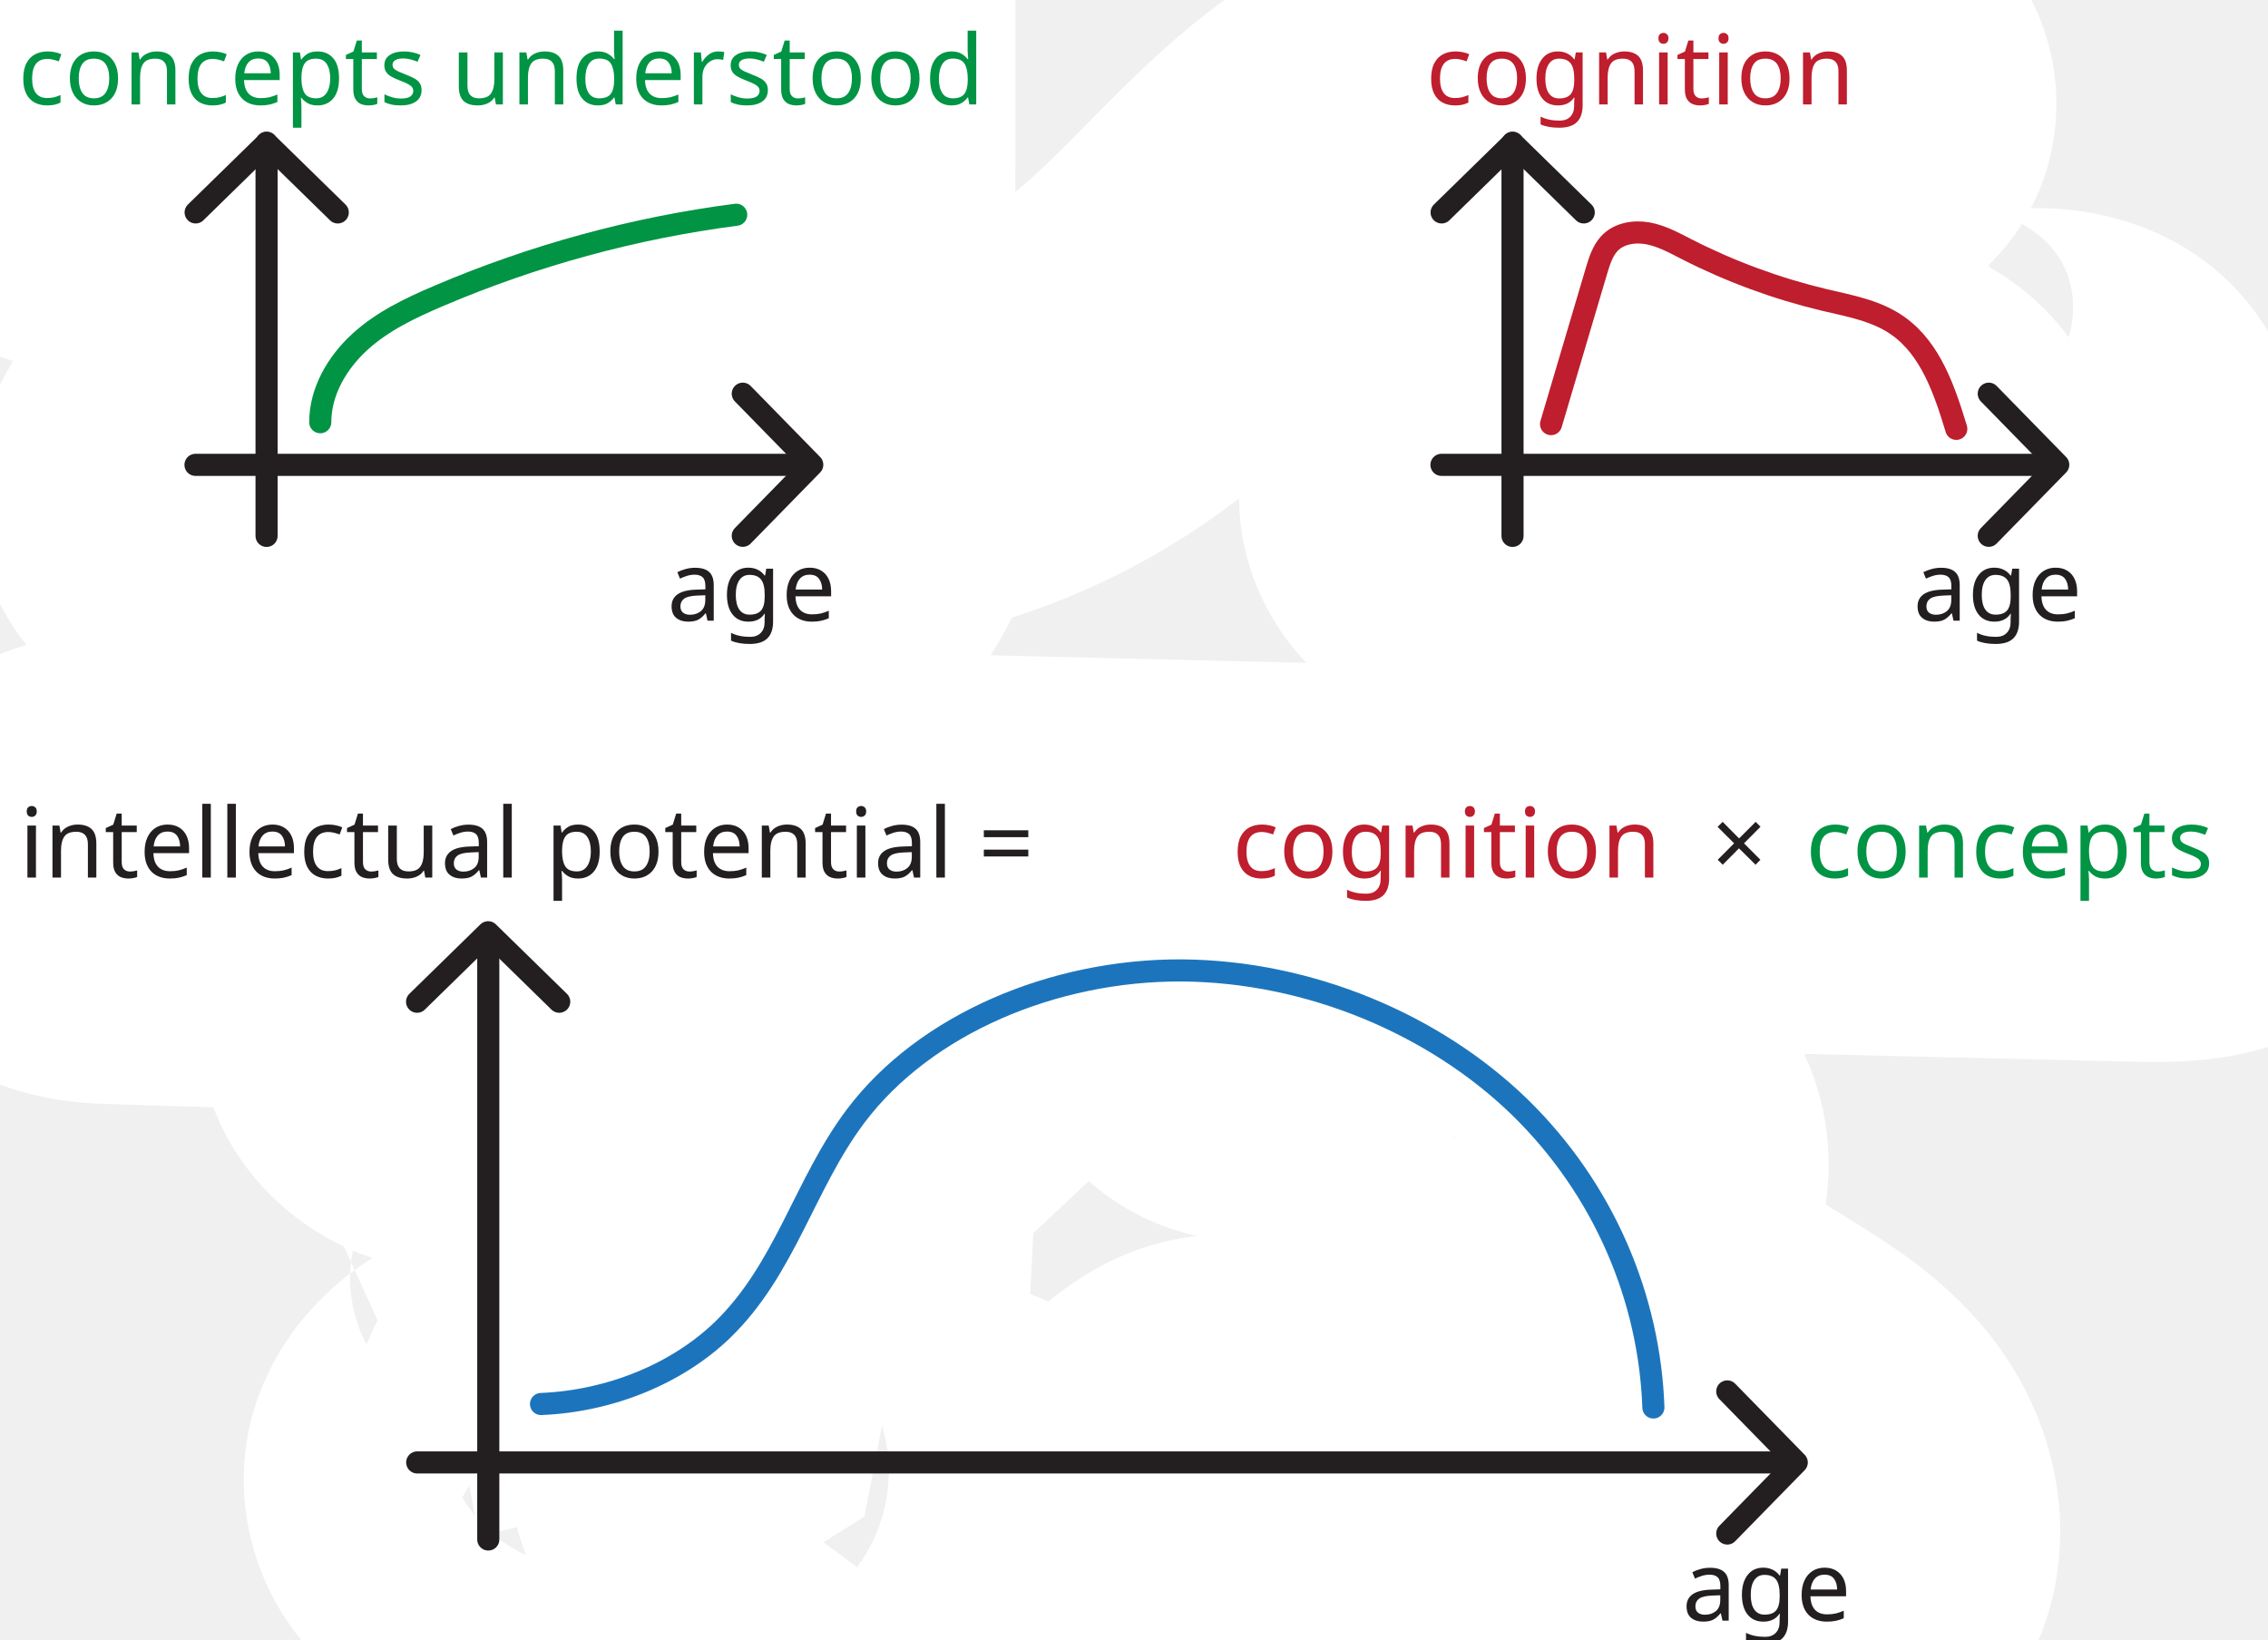
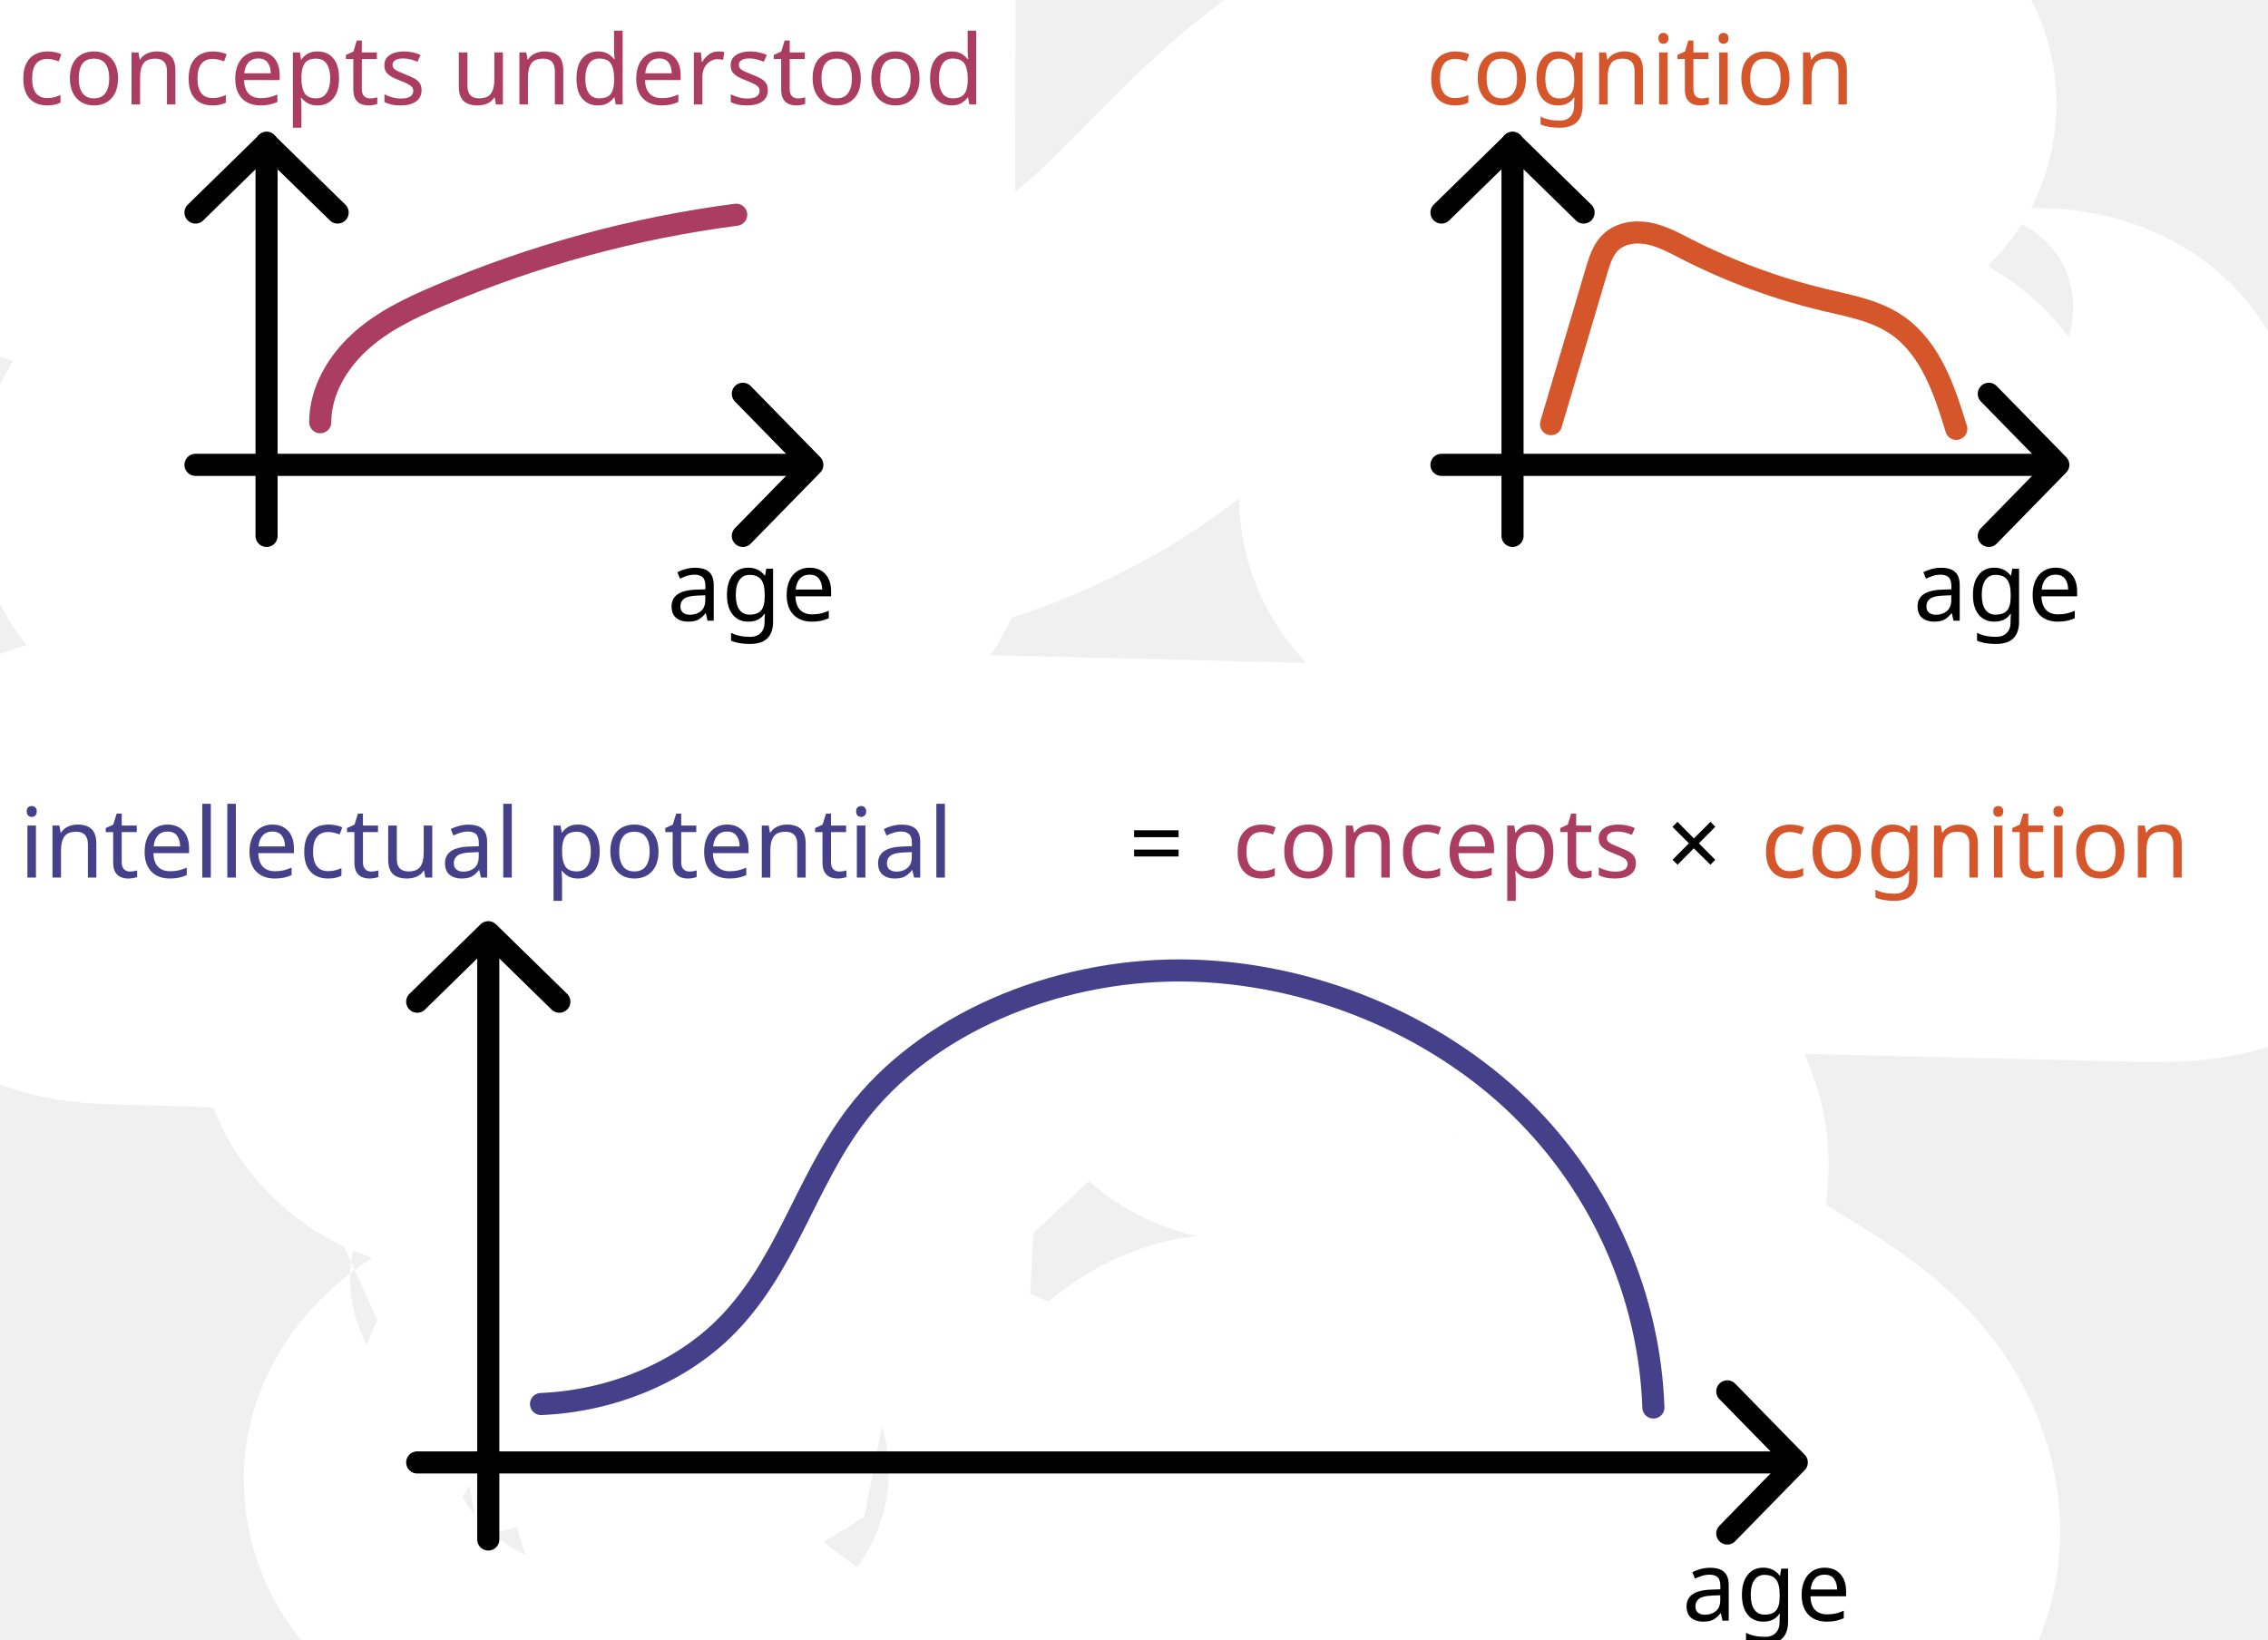
- <svg xmlns="http://www.w3.org/2000/svg" xmlns:xlink="http://www.w3.org/1999/xlink" version="1.1" id="Layer_1" x="0px" y="0px" width="718.1px" height="519.2px" viewBox="0 0 718.1 519.2" enable-background="new 0 0 718.1 519.2" xml:space="preserve">
-   <symbol id="Arrow_right_1_" viewBox="-25.5 -26 29 52">
-     <polyline fill="none" stroke="#231F20" stroke-width="7" stroke-linecap="round" stroke-linejoin="round" stroke-miterlimit="10" points="   -22,22.5 0,0 -22,-22.5  " />
-   </symbol>
-   <symbol id="Arrow_up" viewBox="-26 -25.5 52 29">
-     <polyline fill="none" stroke="#231F20" stroke-width="7" stroke-linecap="round" stroke-linejoin="round" stroke-miterlimit="10" points="   -22.5,-22 0,0 22.5,-22  " />
-   </symbol>
+ <svg xmlns="http://www.w3.org/2000/svg" version="1.1" id="Layer_1" x="0px" y="0px" width="718.1px" height="519.2px" viewBox="0 0 718.1 519.2" enable-background="new 0 0 718.1 519.2" xml:space="preserve">
  <path fill="none" stroke="#FFFFFF" stroke-width="120" stroke-linejoin="bevel" stroke-miterlimit="10" d="M321.5,25  c-92.3-0.1-184.6-0.3-276.9-0.4c-8.6,0-17.6,0.1-25,4.5s-12,14.6-7.3,21.8c5.1,7.8,16.5,7.1,25.6,5.6c25.7-4.3,51.3-8.7,77-13  c4.8,10.9-9,20.6-20.6,23.4c-11.6,2.8-26.3,7.2-27.2,19c-0.6,9.3,9.1,16.5,18.4,16.7c9.3,0.2,17.8-4.5,25.9-9.1  c3.6,10.9-5.2,22.3-15.2,28c-10.1,5.6-21.8,7.9-31.4,14.2C55.2,142,48.1,155.1,54,165c5.8,9.7,20.7,9.9,29.9,3.5  c9.3-6.5,14.2-17.3,18.9-27.6c4.7-10.3,10-21,19.6-27c-2.6,8.8-5.2,18-3.5,27s9.2,17.6,18.4,17.2c9-0.4,15.6-9,17.8-17.7  c2.2-8.7,1.4-17.9,2.6-26.8c5-35,48.5-58.3,80.4-43c-24.3,1.3-48.7,2.7-73,4c-12,0.7-26.1,2.7-31.5,13.3  c-6.7,13.2,6.6,29.2,21.2,31.6c14.6,2.4,29-4,43-8.9c11.9-4.2,25.2-7.3,37-2.7s19.8,20,12.7,30.5c-4.7,6.9-13.7,9.1-22,10.3  c-23,3.3-46.6,2.8-69.5-1.6c29.6,31.6,85.3,33.5,117,4c-4,15.4-11.1,31.5-25.4,38.6c-14.2,7.1-35.9-1.4-35.9-17.2  c0-10.3,8.7-18.8,18.4-22.4c9.7-3.5,20.2-3.3,30.5-3.9c35-2.1,69.2-15.3,96.6-37.1c20.9-16.6,37.7-37.9,58.3-54.8  C458,19.6,516.4,5.1,570.1,16c9.6,1.9,21.2,7.2,21,17c-0.1,12.9-18.5,15.2-31.3,13.2c-21.4-3.4-42.9-6.8-64.3-10.2  c-7.5-1.2-15.3-2.4-22.7-0.6s-14.4,7.4-15.5,15c-1.6,11.1,10.8,20.2,22,19.7c11.2-0.5,21-7.4,30.1-14c-5,25.7-30.3,45.7-56.4,44.7  c1.1,12.9,19.1,14.7,31.8,12.9c12.8-1.8,30.8,0.3,31.6,13.2c0.8,12.4-16,17.3-28.4,16.2s-28.1-2.5-34.1,8.4  c-6.7,12.2,9.3,27.2,22.8,23.8c13.5-3.4,21.5-17.6,24-31.3s1.3-27.9,4.4-41.5c3.1-13.6,12.4-27.4,26.2-29.2  C545.2,71.3,559,89,550,99.6c16.3-4.4,32.5-8.9,48.8-13.3c-7.3,15.4,2.9,36.3,19.5,40c8.8,1.9,17.9-0.4,26.9-0.4  c9,0,19.3,3.4,22.3,11.9c3.8,10.8-7.7,21.9-19.1,22.9c-11.4,1-22.3-4.5-33-8.5c-33.1-12.3-70.9-11.5-103.4,2.3  c11.3,12.7,32.1,3.6,46-6.3s33.6-20.1,46.2-8.6c6.5,6,7.8,15.5,11.9,23.2c8.5,16,31,22.8,46.9,14.1c-19.1,5.7-38.2,11.4-57.3,17.1  c12.8,22,37.4,36.7,62.8,37.6c9.9,0.4,20-1.2,29.8,0.6c9.8,1.9,19.7,8.5,21,18.4c1.3,9.5-6.1,18.4-14.9,22.2  c-8.8,3.8-18.7,3.6-28.3,3.4C464.1,271.2,252,266,40,260.9c-6.4-0.2-13-0.3-18.8,2.4s-10.4,9-8.9,15.2c2.1,8.8,13.5,10.8,22.5,11.1  c50,1.6,99.9,3.1,149.9,4.7c-1.2,12.1-17.3,15.3-29.4,14.5c-12.1-0.8-27.8-0.3-31.9,11.1c-3.7,10.3,6.7,21.2,17.5,22.4  c10.9,1.1,21.2-4.3,30.8-9.5c-11.6,16.5-23.3,33-34.9,49.6c15.1,1.6,34.7,8,34,23.2c-0.6,13.5-17,19.3-30.3,21.8  c8.3,4.9,16.5,9.8,24.8,14.7c-11.3,3.5-23.2,9.8-27.2,20.9c-4,11.2,5.6,26.5,17.1,23.3c18.7-5.2,7.8-40.9,25.5-48.6  c6.6-2.9,15.2,0.6,17.9,7.3c2.7,6.6-1,15.1-7.7,17.7c8,2,16,4,23.9,6.1c4.4-22.6,8.7-45.2,13.1-67.8c12.6,5.6,25.2,11.1,37.8,16.7  c1.5-29.2,3-58.5,4.4-87.7c19.6,5.8,39.2,11.5,58.8,17.3c-3.3-14.5-6.6-30.2-0.9-44c5.7-13.8,24.3-23,36.1-13.8  c13.4,10.5,9.4,36.6,25.4,42.6c15.4,5.7,28.2-14.7,44.5-17.6c10.4-1.8,21.6,5,24.8,15.1s-2.2,22.1-11.9,26.5  c-2.5,8.1,7.5,15.5,15.9,14.3c8.4-1.2,15.1-7.4,21.8-12.6c6.7-5.2,15.4-9.7,23.4-7c10.2,3.5,13.4,17.3,9.2,27.2  c-4.1,9.9-13.2,16.7-21.9,23c16.4,10.1,32.8,20.1,49.2,30.2c3,1.9,6,3.7,9,5.6c11.4,7,23.2,14.3,31,25.2  c7.9,10.9,10.9,26.3,3.8,37.7c-10.7,17.1-39.2,14.4-51.5-1.6s-11.2-38.9-4-57.7c-15.6,8.1-26.1,23-38.7,35.3  c-12.6,12.2-30.3,22.4-47,17.1c-12.6-4-21-15.4-29.8-25.2c-8.8-9.8-21.2-19-34-16.2c-15.7,3.4-24.2,23.2-40.1,25.5  c-20.2,3-36-15.6-56.4-14.6c-9.9,0.5-11.8,3.7-19.2,10.1c-7.5,6.5-21.2,8.5-31.1,8.2c-9.9-0.4-19.1-12.3-13.2-20.2" />
  <g id="Arrow_right">
</g>
  <g>
    <g>
-       <line fill="none" stroke="#231F20" stroke-width="7" stroke-linecap="round" stroke-linejoin="round" stroke-miterlimit="10" x1="84.4" y1="45.2" x2="84.4" y2="169.7" />
-       <line fill="none" stroke="#231F20" stroke-width="7" stroke-linecap="round" stroke-linejoin="round" stroke-miterlimit="10" x1="61.9" y1="147.2" x2="256.4" y2="147.2" />
-       <use xlink:href="#Arrow_right_1_" width="29" height="52" x="-25.5" y="-26" transform="matrix(1 0 0 -1 257.1795 147.1696)" overflow="visible" />
-       <use xlink:href="#Arrow_up" width="52" height="29" x="-26" y="-25.5" transform="matrix(1 0 0 -1 84.4433 45.2673)" overflow="visible" />
+       <line fill="none" stroke="#000000" stroke-width="7" stroke-linecap="round" stroke-linejoin="round" stroke-miterlimit="10" x1="84.4" y1="45.2" x2="84.4" y2="169.7" />
+       <line fill="none" stroke="#000000" stroke-width="7" stroke-linecap="round" stroke-linejoin="round" stroke-miterlimit="10" x1="61.9" y1="147.2" x2="256.4" y2="147.2" />
+       <g>
+         <polyline fill="none" stroke="#000000" stroke-width="7" stroke-linecap="round" stroke-linejoin="round" stroke-miterlimit="10" points="     235.2,124.7 257.2,147.2 235.2,169.7    " />
+       </g>
+       <g>
+         <polyline fill="none" stroke="#000000" stroke-width="7" stroke-linecap="round" stroke-linejoin="round" stroke-miterlimit="10" points="     61.9,67.3 84.4,45.3 106.9,67.3    " />
+       </g>
    </g>
-     <text transform="matrix(1 0 0 1 211.2344 196.5442)" fill="#231F20" font-family="'PermanentMarker'" font-size="30.74px">age</text>
-     <text transform="matrix(1 0 0 1 5.6876 33.0716)" fill="#009444" font-family="'PermanentMarker'" font-size="30.74px">concepts understood</text>
-     <path fill="none" stroke="#009444" stroke-width="7" stroke-linecap="round" stroke-linejoin="round" stroke-miterlimit="10" d="   M101.4,133.7c0-9.7,5.3-18.8,12.5-25.4s16.1-10.8,25-14.6c30-12.8,61.8-21.5,94.2-25.7" />
+     <text transform="matrix(1 0 0 1 211.2344 196.5442)" font-family="'PermanentMarker'" font-size="30.74px">age</text>
+     <text transform="matrix(1 0 0 1 5.6876 33.0716)" fill="#AB3D63" font-family="'PermanentMarker'" font-size="30.74px">concepts understood</text>
+     <path fill="none" stroke="#AB3D63" stroke-width="7" stroke-linecap="round" stroke-linejoin="round" stroke-miterlimit="10" d="   M101.4,133.7c0-9.7,5.3-18.8,12.5-25.4s16.1-10.8,25-14.6c30-12.8,61.8-21.5,94.2-25.7" />
  </g>
  <g>
    <g>
-       <line fill="none" stroke="#231F20" stroke-width="7" stroke-linecap="round" stroke-linejoin="round" stroke-miterlimit="10" x1="478.9" y1="45.2" x2="478.9" y2="169.7" />
-       <line fill="none" stroke="#231F20" stroke-width="7" stroke-linecap="round" stroke-linejoin="round" stroke-miterlimit="10" x1="456.4" y1="147.2" x2="650.9" y2="147.2" />
-       <use xlink:href="#Arrow_right_1_" width="29" height="52" x="-25.5" y="-26" transform="matrix(1 0 0 -1 651.6855 147.1696)" overflow="visible" />
-       <use xlink:href="#Arrow_up" width="52" height="29" x="-26" y="-25.5" transform="matrix(1 0 0 -1 478.9493 45.2674)" overflow="visible" />
+       <line fill="none" stroke="#000000" stroke-width="7" stroke-linecap="round" stroke-linejoin="round" stroke-miterlimit="10" x1="478.9" y1="45.2" x2="478.9" y2="169.7" />
+       <line fill="none" stroke="#000000" stroke-width="7" stroke-linecap="round" stroke-linejoin="round" stroke-miterlimit="10" x1="456.4" y1="147.2" x2="650.9" y2="147.2" />
+       <g>
+         <polyline fill="none" stroke="#000000" stroke-width="7" stroke-linecap="round" stroke-linejoin="round" stroke-miterlimit="10" points="     629.7,124.7 651.7,147.2 629.7,169.7    " />
+       </g>
+       <g>
+         <polyline fill="none" stroke="#000000" stroke-width="7" stroke-linecap="round" stroke-linejoin="round" stroke-miterlimit="10" points="     456.4,67.3 478.9,45.3 501.4,67.3    " />
+       </g>
    </g>
-     <text transform="matrix(1 0 0 1 605.7405 196.5442)" fill="#231F20" font-family="'PermanentMarker'" font-size="30.74px">age</text>
-     <text transform="matrix(1 0 0 1 451.4493 33.0716)" fill="#BE1E2D" font-family="'PermanentMarker'" font-size="30.74px">cognition</text>
-     <path fill="none" stroke="#BE1E2D" stroke-width="7" stroke-linecap="round" stroke-linejoin="round" stroke-miterlimit="10" d="   M491.1,134.3c4.8-16.2,9.6-32.4,14.4-48.6c0.9-3,1.9-6.2,4-8.5c3-3.3,7.9-4.1,12.3-3.3c4.3,0.8,8.3,3,12.2,5   c13.9,7.1,28.6,12.5,43.7,16.1c8.1,1.9,16.6,3.4,23.4,8.3c10.2,7.3,14.6,20.3,18.3,32.5" />
+     <text transform="matrix(1 0 0 1 605.7405 196.5442)" font-family="'PermanentMarker'" font-size="30.74px">age</text>
+     <text transform="matrix(1 0 0 1 451.4493 33.0716)" fill="#D6562B" font-family="'PermanentMarker'" font-size="30.74px">cognition</text>
+     <path fill="none" stroke="#D6562B" stroke-width="7" stroke-linecap="round" stroke-linejoin="round" stroke-miterlimit="10" d="   M491.1,134.3c4.8-16.2,9.6-32.4,14.4-48.6c0.9-3,1.9-6.2,4-8.5c3-3.3,7.9-4.1,12.3-3.3c4.3,0.8,8.3,3,12.2,5   c13.9,7.1,28.6,12.5,43.7,16.1c8.1,1.9,16.6,3.4,23.4,8.3c10.2,7.3,14.6,20.3,18.3,32.5" />
  </g>
  <g>
    <g>
-       <line fill="none" stroke="#231F20" stroke-width="7" stroke-linecap="round" stroke-linejoin="round" stroke-miterlimit="10" x1="154.6" y1="295.9" x2="154.6" y2="487.5" />
-       <line fill="none" stroke="#231F20" stroke-width="7" stroke-linecap="round" stroke-linejoin="round" stroke-miterlimit="10" x1="132.1" y1="463.1" x2="568.5" y2="463.1" />
-       <use xlink:href="#Arrow_right_1_" width="29" height="52" x="-25.5" y="-26" transform="matrix(1 0 0 -1 568.8929 463.1111)" overflow="visible" />
-       <use xlink:href="#Arrow_up" width="52" height="29" x="-26" y="-25.5" transform="matrix(1 0 0 -1 154.5573 295.2119)" overflow="visible" />
+       <line fill="none" stroke="#000000" stroke-width="7" stroke-linecap="round" stroke-linejoin="round" stroke-miterlimit="10" x1="154.6" y1="295.9" x2="154.6" y2="487.5" />
+       <line fill="none" stroke="#000000" stroke-width="7" stroke-linecap="round" stroke-linejoin="round" stroke-miterlimit="10" x1="132.1" y1="463.1" x2="568.5" y2="463.1" />
+       <g>
+         <polyline fill="none" stroke="#000000" stroke-width="7" stroke-linecap="round" stroke-linejoin="round" stroke-miterlimit="10" points="     546.9,440.6 568.9,463.1 546.9,485.6    " />
+       </g>
+       <g>
+         <polyline fill="none" stroke="#000000" stroke-width="7" stroke-linecap="round" stroke-linejoin="round" stroke-miterlimit="10" points="     132.1,317.2 154.6,295.2 177.1,317.2    " />
+       </g>
    </g>
-     <text transform="matrix(1 0 0 1 532.5978 513.2058)" fill="#231F20" font-family="'PermanentMarker'" font-size="30.74px">age</text>
+     <text transform="matrix(1 0 0 1 532.5978 513.2058)" font-family="'PermanentMarker'" font-size="30.74px">age</text>
    <text transform="matrix(1 0 0 1 6.0739 277.8867)">
-       <tspan x="0" y="0" fill="#231F20" font-family="'PermanentMarker'" font-size="30.74px">intellectual potential = </tspan>
-       <tspan x="384.1" y="0" fill="#BE1E2D" font-family="'PermanentMarker'" font-size="30.74px">cognition</tspan>
-       <tspan x="527.8" y="0" fill="#231F20" font-family="'PermanentMarker'" font-size="30.74px"> × </tspan>
-       <tspan x="565.6" y="0" fill="#009444" font-family="'PermanentMarker'" font-size="30.74px">concepts</tspan>
+       <tspan x="0" y="0" fill="#46408A" font-family="'PermanentMarker'" font-size="30.74px">intellectual potential</tspan>
+       <tspan x="343.3" y="0" font-family="'PermanentMarker'" font-size="30.74px"> = </tspan>
+       <tspan x="384.1" y="0" fill="#AB3D63" font-family="'PermanentMarker'" font-size="30.74px">concepts</tspan>
+       <tspan x="513.5" y="0" font-family="'PermanentMarker'" font-size="30.74px"> × </tspan>
+       <tspan x="551.4" y="0" fill="#D6562B" font-family="'PermanentMarker'" font-size="30.74px">cognition</tspan>
    </text>
-     <path fill="none" stroke="#1C75BC" stroke-width="7" stroke-linecap="round" stroke-linejoin="round" stroke-miterlimit="10" d="   M171.3,444.6c21.9-0.9,43.1-9.6,57.5-23.5c19.9-19.3,25.9-46.2,42.2-67.8c21.9-29,62.6-46.2,103.2-46   c40.6,0.3,80.1,17.2,106.9,43.2c26.8,26.1,41.2,60.7,42.4,95.2" />
+     <path fill="none" stroke="#46408A" stroke-width="7" stroke-linecap="round" stroke-linejoin="round" stroke-miterlimit="10" d="   M171.3,444.6c21.9-0.9,43.1-9.6,57.5-23.5c19.9-19.3,25.9-46.2,42.2-67.8c21.9-29,62.6-46.2,103.2-46   c40.6,0.3,80.1,17.2,106.9,43.2c26.8,26.1,41.2,60.7,42.4,95.2" />
  </g>
+   <g id="Arrow_up">
+ </g>
</svg>
